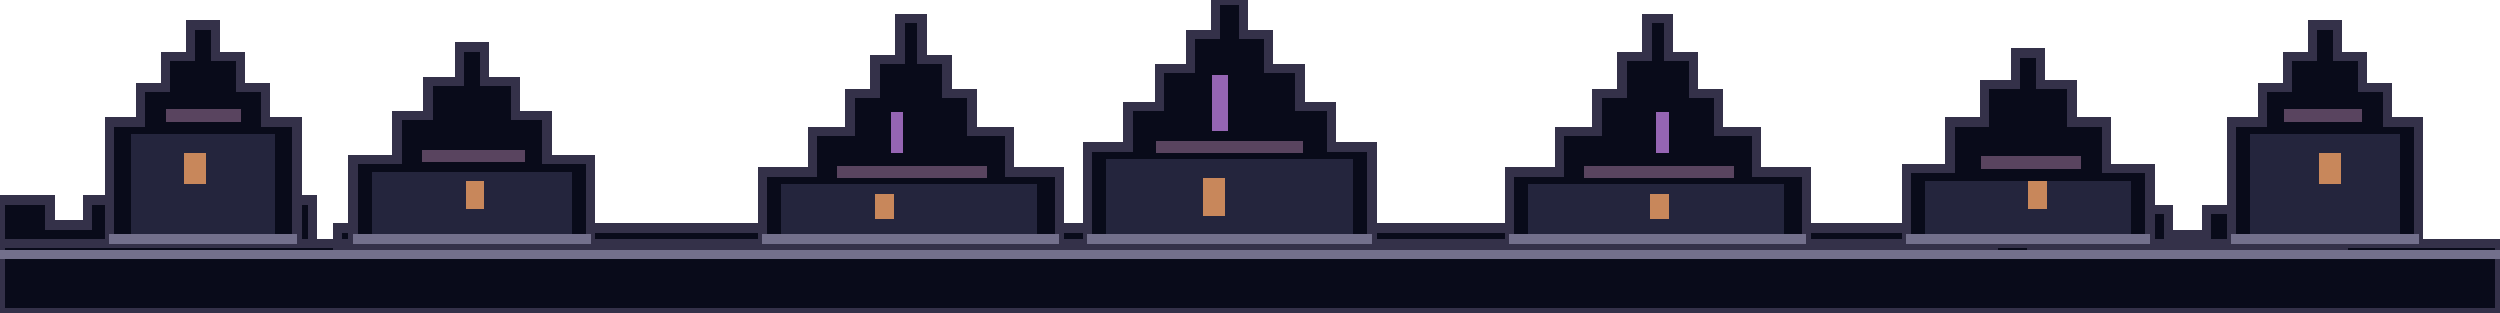
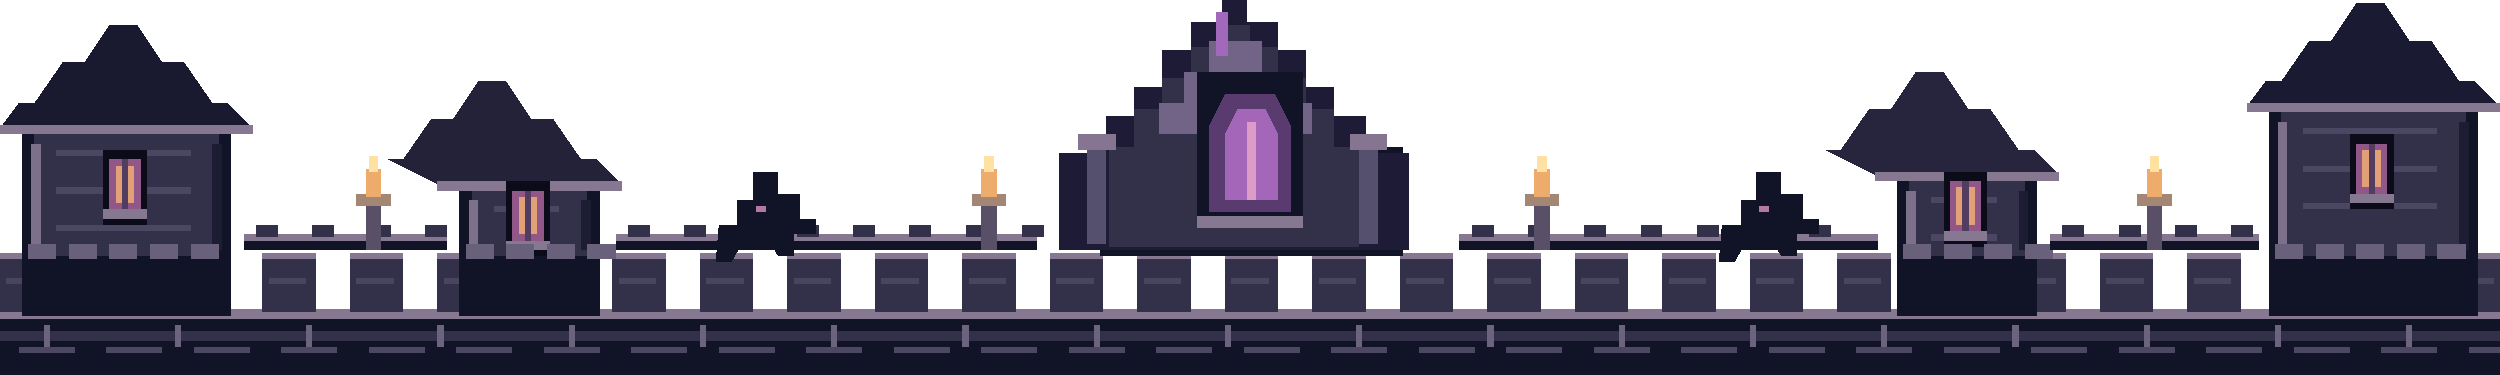
- <svg xmlns="http://www.w3.org/2000/svg" viewBox="0 0 800 100" shape-rendering="crispEdges">
-   <g fill="#090b1a" stroke="#343149" stroke-width="3">
-     <path d="M0 78h800v22H0zM0 64h16v8h12v-8h16v8h12v-8h16v8h12v-8h16v14H0zM108 73h530v7H108zM650 67h16v8h12v-8h16v8h12v-8h16v8h12v-8h16v13H650z" />
-     <path d="M35 39h10V28h8V18h8V8h8v10h8v10h8v11h10v39H35zM113 51h14V37h10V26h10V15h8v11h10v11h10v14h14v27h-76zM244 55h16V42h12V30h8V19h8V6h7v13h8v11h8v12h12v13h16v23h-95zM348 47h13V34h10V22h10V11h8V0h9v11h8v11h10v12h10v13h13v31h-91zM483 55h16V42h12V30h8V18h8V6h7v12h8v12h8v12h12v13h16v23h-95zM610 54h14V39h11V27h10V17h8v10h10v12h11v15h14v24h-78zM714 39h10V28h8V18h8V8h8v10h8v10h8v11h10v39h-60z" />
-   </g>
-   <g fill="#24253d">
-     <path d="M42 43h46v32H42zM119 55h64v20h-64zM250 59h82v16h-82zM354 51h79v24h-79zM489 59h82v16h-82zM616 58h66v17h-66zM720 43h48v32h-48z" />
-   </g>
-   <g fill="#59445f">
-     <path d="M53 35h24v4H53zM135 48h33v4h-33zM268 53h48v4h-48zM370 45h47v4h-47zM507 53h48v4h-48zM634 50h32v4h-32zM731 35h25v4h-25z" />
-   </g>
-   <g fill="#c8875b">
-     <path d="M59 49h7v10h-7zM149 58h6v9h-6zM280 62h6v8h-6zM385 57h7v12h-7zM528 62h6v8h-6zM649 58h6v9h-6zM742 49h7v10h-7z" />
-   </g>
-   <g fill="#9565b3">
-     <path d="M388 24h5v18h-5zM285 36h4v13h-4zM530 36h4v13h-4z" />
-   </g>
-   <g fill="#73708c">
-     <path d="M0 80h800v3H0zM35 75h60v3H35zM113 75h76v3h-76zM244 75h95v3h-95zM348 75h91v3h-91zM483 75h95v3h-95zM610 75h78v3h-78zM714 75h60v3h-60z" />
-   </g>
+ <svg xmlns="http://www.w3.org/2000/svg" viewBox="0 0 800 120" shape-rendering="crispEdges">
+   <rect x="0" y="99" width="800" height="21" fill="#111326" />
+   <rect x="0" y="99" width="800" height="3" fill="#867891" />
+   <rect x="0" y="106" width="800" height="3" fill="#333149" />
+   <rect x="0" y="81" width="17" height="19" fill="#333149" />
+   <rect x="0" y="81" width="17" height="2" fill="#867891" />
+   <rect x="2" y="89" width="12" height="2" fill="#4a455e" />
+   <rect x="6" y="111" width="18" height="2" fill="#4c4863" />
+   <rect x="28" y="81" width="17" height="19" fill="#333149" />
+   <rect x="28" y="81" width="17" height="2" fill="#867891" />
+   <rect x="30" y="89" width="12" height="2" fill="#4a455e" />
+   <rect x="34" y="111" width="18" height="2" fill="#4c4863" />
+   <rect x="56" y="81" width="17" height="19" fill="#333149" />
+   <rect x="56" y="81" width="17" height="2" fill="#867891" />
+   <rect x="58" y="89" width="12" height="2" fill="#4a455e" />
+   <rect x="62" y="111" width="18" height="2" fill="#4c4863" />
+   <rect x="84" y="81" width="17" height="19" fill="#333149" />
+   <rect x="84" y="81" width="17" height="2" fill="#867891" />
+   <rect x="86" y="89" width="12" height="2" fill="#4a455e" />
+   <rect x="90" y="111" width="18" height="2" fill="#4c4863" />
+   <rect x="112" y="81" width="17" height="19" fill="#333149" />
+   <rect x="112" y="81" width="17" height="2" fill="#867891" />
+   <rect x="114" y="89" width="12" height="2" fill="#4a455e" />
+   <rect x="118" y="111" width="18" height="2" fill="#4c4863" />
+   <rect x="140" y="81" width="17" height="19" fill="#333149" />
+   <rect x="140" y="81" width="17" height="2" fill="#867891" />
+   <rect x="142" y="89" width="12" height="2" fill="#4a455e" />
+   <rect x="146" y="111" width="18" height="2" fill="#4c4863" />
+   <rect x="168" y="81" width="17" height="19" fill="#333149" />
+   <rect x="168" y="81" width="17" height="2" fill="#867891" />
+   <rect x="170" y="89" width="12" height="2" fill="#4a455e" />
+   <rect x="174" y="111" width="18" height="2" fill="#4c4863" />
+   <rect x="196" y="81" width="17" height="19" fill="#333149" />
+   <rect x="196" y="81" width="17" height="2" fill="#867891" />
+   <rect x="198" y="89" width="12" height="2" fill="#4a455e" />
+   <rect x="202" y="111" width="18" height="2" fill="#4c4863" />
+   <rect x="224" y="81" width="17" height="19" fill="#333149" />
+   <rect x="224" y="81" width="17" height="2" fill="#867891" />
+   <rect x="226" y="89" width="12" height="2" fill="#4a455e" />
+   <rect x="230" y="111" width="18" height="2" fill="#4c4863" />
+   <rect x="252" y="81" width="17" height="19" fill="#333149" />
+   <rect x="252" y="81" width="17" height="2" fill="#867891" />
+   <rect x="254" y="89" width="12" height="2" fill="#4a455e" />
+   <rect x="258" y="111" width="18" height="2" fill="#4c4863" />
+   <rect x="280" y="81" width="17" height="19" fill="#333149" />
+   <rect x="280" y="81" width="17" height="2" fill="#867891" />
+   <rect x="282" y="89" width="12" height="2" fill="#4a455e" />
+   <rect x="286" y="111" width="18" height="2" fill="#4c4863" />
+   <rect x="308" y="81" width="17" height="19" fill="#333149" />
+   <rect x="308" y="81" width="17" height="2" fill="#867891" />
+   <rect x="310" y="89" width="12" height="2" fill="#4a455e" />
+   <rect x="314" y="111" width="18" height="2" fill="#4c4863" />
+   <rect x="336" y="81" width="17" height="19" fill="#333149" />
+   <rect x="336" y="81" width="17" height="2" fill="#867891" />
+   <rect x="338" y="89" width="12" height="2" fill="#4a455e" />
+   <rect x="342" y="111" width="18" height="2" fill="#4c4863" />
+   <rect x="364" y="81" width="17" height="19" fill="#333149" />
+   <rect x="364" y="81" width="17" height="2" fill="#867891" />
+   <rect x="366" y="89" width="12" height="2" fill="#4a455e" />
+   <rect x="370" y="111" width="18" height="2" fill="#4c4863" />
+   <rect x="392" y="81" width="17" height="19" fill="#333149" />
+   <rect x="392" y="81" width="17" height="2" fill="#867891" />
+   <rect x="394" y="89" width="12" height="2" fill="#4a455e" />
+   <rect x="398" y="111" width="18" height="2" fill="#4c4863" />
+   <rect x="420" y="81" width="17" height="19" fill="#333149" />
+   <rect x="420" y="81" width="17" height="2" fill="#867891" />
+   <rect x="422" y="89" width="12" height="2" fill="#4a455e" />
+   <rect x="426" y="111" width="18" height="2" fill="#4c4863" />
+   <rect x="448" y="81" width="17" height="19" fill="#333149" />
+   <rect x="448" y="81" width="17" height="2" fill="#867891" />
+   <rect x="450" y="89" width="12" height="2" fill="#4a455e" />
+   <rect x="454" y="111" width="18" height="2" fill="#4c4863" />
+   <rect x="476" y="81" width="17" height="19" fill="#333149" />
+   <rect x="476" y="81" width="17" height="2" fill="#867891" />
+   <rect x="478" y="89" width="12" height="2" fill="#4a455e" />
+   <rect x="482" y="111" width="18" height="2" fill="#4c4863" />
+   <rect x="504" y="81" width="17" height="19" fill="#333149" />
+   <rect x="504" y="81" width="17" height="2" fill="#867891" />
+   <rect x="506" y="89" width="12" height="2" fill="#4a455e" />
+   <rect x="510" y="111" width="18" height="2" fill="#4c4863" />
+   <rect x="532" y="81" width="17" height="19" fill="#333149" />
+   <rect x="532" y="81" width="17" height="2" fill="#867891" />
+   <rect x="534" y="89" width="12" height="2" fill="#4a455e" />
+   <rect x="538" y="111" width="18" height="2" fill="#4c4863" />
+   <rect x="560" y="81" width="17" height="19" fill="#333149" />
+   <rect x="560" y="81" width="17" height="2" fill="#867891" />
+   <rect x="562" y="89" width="12" height="2" fill="#4a455e" />
+   <rect x="566" y="111" width="18" height="2" fill="#4c4863" />
+   <rect x="588" y="81" width="17" height="19" fill="#333149" />
+   <rect x="588" y="81" width="17" height="2" fill="#867891" />
+   <rect x="590" y="89" width="12" height="2" fill="#4a455e" />
+   <rect x="594" y="111" width="18" height="2" fill="#4c4863" />
+   <rect x="616" y="81" width="17" height="19" fill="#333149" />
+   <rect x="616" y="81" width="17" height="2" fill="#867891" />
+   <rect x="618" y="89" width="12" height="2" fill="#4a455e" />
+   <rect x="622" y="111" width="18" height="2" fill="#4c4863" />
+   <rect x="644" y="81" width="17" height="19" fill="#333149" />
+   <rect x="644" y="81" width="17" height="2" fill="#867891" />
+   <rect x="646" y="89" width="12" height="2" fill="#4a455e" />
+   <rect x="650" y="111" width="18" height="2" fill="#4c4863" />
+   <rect x="672" y="81" width="17" height="19" fill="#333149" />
+   <rect x="672" y="81" width="17" height="2" fill="#867891" />
+   <rect x="674" y="89" width="12" height="2" fill="#4a455e" />
+   <rect x="678" y="111" width="18" height="2" fill="#4c4863" />
+   <rect x="700" y="81" width="17" height="19" fill="#333149" />
+   <rect x="700" y="81" width="17" height="2" fill="#867891" />
+   <rect x="702" y="89" width="12" height="2" fill="#4a455e" />
+   <rect x="706" y="111" width="18" height="2" fill="#4c4863" />
+   <rect x="728" y="81" width="17" height="19" fill="#333149" />
+   <rect x="728" y="81" width="17" height="2" fill="#867891" />
+   <rect x="730" y="89" width="12" height="2" fill="#4a455e" />
+   <rect x="734" y="111" width="18" height="2" fill="#4c4863" />
+   <rect x="756" y="81" width="17" height="19" fill="#333149" />
+   <rect x="756" y="81" width="17" height="2" fill="#867891" />
+   <rect x="758" y="89" width="12" height="2" fill="#4a455e" />
+   <rect x="762" y="111" width="18" height="2" fill="#4c4863" />
+   <rect x="784" y="81" width="17" height="19" fill="#333149" />
+   <rect x="784" y="81" width="17" height="2" fill="#867891" />
+   <rect x="786" y="89" width="12" height="2" fill="#4a455e" />
+   <rect x="790" y="111" width="18" height="2" fill="#4c4863" />
+   <rect x="14" y="104" width="2" height="7" fill="#6c647f" />
+   <rect x="56" y="104" width="2" height="7" fill="#6c647f" />
+   <rect x="98" y="104" width="2" height="7" fill="#6c647f" />
+   <rect x="140" y="104" width="2" height="7" fill="#6c647f" />
+   <rect x="182" y="104" width="2" height="7" fill="#6c647f" />
+   <rect x="224" y="104" width="2" height="7" fill="#6c647f" />
+   <rect x="266" y="104" width="2" height="7" fill="#6c647f" />
+   <rect x="308" y="104" width="2" height="7" fill="#6c647f" />
+   <rect x="350" y="104" width="2" height="7" fill="#6c647f" />
+   <rect x="392" y="104" width="2" height="7" fill="#6c647f" />
+   <rect x="434" y="104" width="2" height="7" fill="#6c647f" />
+   <rect x="476" y="104" width="2" height="7" fill="#6c647f" />
+   <rect x="518" y="104" width="2" height="7" fill="#6c647f" />
+   <rect x="560" y="104" width="2" height="7" fill="#6c647f" />
+   <rect x="602" y="104" width="2" height="7" fill="#6c647f" />
+   <rect x="644" y="104" width="2" height="7" fill="#6c647f" />
+   <rect x="686" y="104" width="2" height="7" fill="#6c647f" />
+   <rect x="728" y="104" width="2" height="7" fill="#6c647f" />
+   <rect x="770" y="104" width="2" height="7" fill="#6c647f" />
+   <rect x="7" y="37" width="67" height="64" fill="#111326" />
+   <rect x="11" y="41" width="59" height="41" fill="#333149" />
+   <path d="M0 41h81l-8 -8h-5l-9 -13h-7l-8 -12h-9l-8 12h-7l-9 13h-5z" fill="#191a30" />
+   <rect x="0" y="40" width="81" height="3" fill="#867891" />
+   <rect x="10" y="46" width="3" height="34" fill="#7c708b" />
+   <rect x="68" y="46" width="3" height="34" fill="#1c1d32" />
+   <rect x="18" y="48" width="43" height="2" fill="#4b4762" />
+   <rect x="18" y="60" width="43" height="2" fill="#4b4762" />
+   <rect x="18" y="72" width="43" height="2" fill="#4b4762" />
+   <rect x="33" y="48" width="14" height="24" fill="#0b0b1a" />
+   <rect x="35" y="51" width="10" height="17" fill="#925789" />
+   <rect x="37" y="53" width="6" height="12" fill="#e1a075" />
+   <rect x="39" y="51" width="2" height="17" fill="#523c60" />
+   <rect x="33" y="67" width="14" height="3" fill="#867891" />
+   <rect x="9" y="78" width="9" height="5" fill="#69617c" />
+   <rect x="22" y="78" width="9" height="5" fill="#69617c" />
+   <rect x="35" y="78" width="9" height="5" fill="#69617c" />
+   <rect x="48" y="78" width="9" height="5" fill="#69617c" />
+   <rect x="61" y="78" width="9" height="5" fill="#69617c" />
+   <rect x="726" y="30" width="67" height="71" fill="#111326" />
+   <rect x="730" y="34" width="59" height="48" fill="#333149" />
+   <path d="M719 34h81l-8 -8h-5l-9 -13h-7l-8 -12h-9l-8 12h-7l-9 13h-5z" fill="#1a1b32" />
+   <rect x="719" y="33" width="81" height="3" fill="#867891" />
+   <rect x="729" y="39" width="3" height="41" fill="#7c708b" />
+   <rect x="787" y="39" width="3" height="41" fill="#1c1d32" />
+   <rect x="737" y="41" width="43" height="2" fill="#4b4762" />
+   <rect x="737" y="53" width="43" height="2" fill="#4b4762" />
+   <rect x="737" y="65" width="43" height="2" fill="#4b4762" />
+   <rect x="752" y="43" width="14" height="24" fill="#0b0b1a" />
+   <rect x="754" y="46" width="10" height="17" fill="#925789" />
+   <rect x="756" y="48" width="6" height="12" fill="#e1a075" />
+   <rect x="758" y="46" width="2" height="17" fill="#523c60" />
+   <rect x="752" y="62" width="14" height="3" fill="#867891" />
+   <rect x="728" y="78" width="9" height="5" fill="#69617c" />
+   <rect x="741" y="78" width="9" height="5" fill="#69617c" />
+   <rect x="754" y="78" width="9" height="5" fill="#69617c" />
+   <rect x="767" y="78" width="9" height="5" fill="#69617c" />
+   <rect x="780" y="78" width="9" height="5" fill="#69617c" />
+   <rect x="147" y="55" width="45" height="46" fill="#111326" />
+   <rect x="151" y="59" width="37" height="23" fill="#333149" />
+   <path d="M140 59h59l-8 -8h-5l-9 -13h-7l-8 -12h-9l-8 12h-7l-9 13h-5z" fill="#232239" />
+   <rect x="140" y="58" width="59" height="3" fill="#867891" />
+   <rect x="150" y="64" width="3" height="16" fill="#7c708b" />
+   <rect x="186" y="64" width="3" height="16" fill="#1c1d32" />
+   <rect x="158" y="66" width="21" height="2" fill="#4b4762" />
+   <rect x="162" y="58" width="14" height="24" fill="#0b0b1a" />
+   <rect x="164" y="61" width="10" height="17" fill="#925789" />
+   <rect x="166" y="63" width="6" height="12" fill="#e1a075" />
+   <rect x="168" y="61" width="2" height="17" fill="#523c60" />
+   <rect x="162" y="77" width="14" height="3" fill="#867891" />
+   <rect x="149" y="78" width="9" height="5" fill="#69617c" />
+   <rect x="162" y="78" width="9" height="5" fill="#69617c" />
+   <rect x="175" y="78" width="9" height="5" fill="#69617c" />
+   <rect x="188" y="78" width="9" height="5" fill="#69617c" />
+   <rect x="607" y="52" width="45" height="49" fill="#111326" />
+   <rect x="611" y="56" width="37" height="26" fill="#333149" />
+   <path d="M600 56h59l-8 -8h-5l-9 -13h-7l-8 -12h-9l-8 12h-7l-9 13h-5z" fill="#27243d" />
+   <rect x="600" y="55" width="59" height="3" fill="#867891" />
+   <rect x="610" y="61" width="3" height="19" fill="#7c708b" />
+   <rect x="646" y="61" width="3" height="19" fill="#1c1d32" />
+   <rect x="618" y="63" width="21" height="2" fill="#4b4762" />
+   <rect x="618" y="75" width="21" height="2" fill="#4b4762" />
+   <rect x="622" y="55" width="14" height="24" fill="#0b0b1a" />
+   <rect x="624" y="58" width="10" height="17" fill="#925789" />
+   <rect x="626" y="60" width="6" height="12" fill="#e1a075" />
+   <rect x="628" y="58" width="2" height="17" fill="#523c60" />
+   <rect x="622" y="74" width="14" height="3" fill="#867891" />
+   <rect x="609" y="78" width="9" height="5" fill="#69617c" />
+   <rect x="622" y="78" width="9" height="5" fill="#69617c" />
+   <rect x="635" y="78" width="9" height="5" fill="#69617c" />
+   <rect x="648" y="78" width="9" height="5" fill="#69617c" />
+   <rect x="352" y="47" width="97" height="35" fill="#111326" />
+   <path d="M339 49h15V37h9V28h9V16h9V7h10V0h8v7h10v9h9v12h9v9h10v12h14v31H339z" fill="#1d1b35" />
+   <path d="M355 47h8V35h9V25h9V15h9V8h10v7h9v10h9v10h9v12h8v32H355z" fill="#333149" />
+   <path d="M365 43h6V33h8V23h8V13h17v10h8v10h8v10h6" fill="#716486" />
+   <rect x="389" y="4" width="4" height="14" fill="#a168bb" />
+   <rect x="383" y="23" width="34" height="48" fill="#111326" />
+   <path d="M387 68V40l5 -10h16l5 10v28z" fill="#5a3b70" />
+   <path d="M392 64V43l4 -8h9l4 8v21z" fill="#a466b8" />
+   <rect x="399" y="39" width="3" height="25" fill="#dc9cc7" />
+   <rect x="383" y="69" width="34" height="4" fill="#867891" />
+   <rect x="348" y="48" width="6" height="30" fill="#55506e" />
+   <rect x="345" y="43" width="12" height="5" fill="#857591" />
+   <rect x="435" y="48" width="6" height="30" fill="#55506e" />
+   <rect x="432" y="43" width="12" height="5" fill="#857591" />
+   <rect x="78" y="75" width="65" height="5" fill="#111326" />
+   <rect x="78" y="75" width="65" height="2" fill="#867891" />
+   <rect x="82" y="72" width="7" height="4" fill="#333149" />
+   <rect x="100" y="72" width="7" height="4" fill="#333149" />
+   <rect x="118" y="72" width="7" height="4" fill="#333149" />
+   <rect x="136" y="72" width="7" height="4" fill="#333149" />
+   <rect x="197" y="75" width="135" height="5" fill="#111326" />
+   <rect x="197" y="75" width="135" height="2" fill="#867891" />
+   <rect x="201" y="72" width="7" height="4" fill="#333149" />
+   <rect x="219" y="72" width="7" height="4" fill="#333149" />
+   <rect x="237" y="72" width="7" height="4" fill="#333149" />
+   <rect x="255" y="72" width="7" height="4" fill="#333149" />
+   <rect x="273" y="72" width="7" height="4" fill="#333149" />
+   <rect x="291" y="72" width="7" height="4" fill="#333149" />
+   <rect x="309" y="72" width="7" height="4" fill="#333149" />
+   <rect x="327" y="72" width="7" height="4" fill="#333149" />
+   <rect x="467" y="75" width="134" height="5" fill="#111326" />
+   <rect x="467" y="75" width="134" height="2" fill="#867891" />
+   <rect x="471" y="72" width="7" height="4" fill="#333149" />
+   <rect x="489" y="72" width="7" height="4" fill="#333149" />
+   <rect x="507" y="72" width="7" height="4" fill="#333149" />
+   <rect x="525" y="72" width="7" height="4" fill="#333149" />
+   <rect x="543" y="72" width="7" height="4" fill="#333149" />
+   <rect x="561" y="72" width="7" height="4" fill="#333149" />
+   <rect x="579" y="72" width="7" height="4" fill="#333149" />
+   <rect x="656" y="75" width="67" height="5" fill="#111326" />
+   <rect x="656" y="75" width="67" height="2" fill="#867891" />
+   <rect x="660" y="72" width="7" height="4" fill="#333149" />
+   <rect x="678" y="72" width="7" height="4" fill="#333149" />
+   <rect x="696" y="72" width="7" height="4" fill="#333149" />
+   <rect x="714" y="72" width="7" height="4" fill="#333149" />
+   <path d="M230 72h6v-8h5v-9h8v7h7v8h5v5h-7v7h-5l-3 -5h-8l-4 7h-5z" fill="#111326" />
+   <rect x="242" y="66" width="3" height="2" fill="#b379a4" />
+   <path d="M551 72h6v-8h5v-9h8v7h7v8h5v5h-7v7h-5l-3 -5h-8l-4 7h-5z" fill="#111326" />
+   <rect x="563" y="66" width="3" height="2" fill="#b379a4" />
+   <rect x="117" y="65" width="5" height="15" fill="#595067" />
+   <rect x="114" y="62" width="11" height="4" fill="#a48674" />
+   <rect x="117" y="54" width="5" height="9" fill="#edac6b" />
+   <rect x="118" y="50" width="3" height="5" fill="#ffe1a2" />
+   <rect x="314" y="65" width="5" height="15" fill="#595067" />
+   <rect x="311" y="62" width="11" height="4" fill="#a48674" />
+   <rect x="314" y="54" width="5" height="9" fill="#edac6b" />
+   <rect x="315" y="50" width="3" height="5" fill="#ffe1a2" />
+   <rect x="491" y="65" width="5" height="15" fill="#595067" />
+   <rect x="488" y="62" width="11" height="4" fill="#a48674" />
+   <rect x="491" y="54" width="5" height="9" fill="#edac6b" />
+   <rect x="492" y="50" width="3" height="5" fill="#ffe1a2" />
+   <rect x="687" y="65" width="5" height="15" fill="#595067" />
+   <rect x="684" y="62" width="11" height="4" fill="#a48674" />
+   <rect x="687" y="54" width="5" height="9" fill="#edac6b" />
+   <rect x="688" y="50" width="3" height="5" fill="#ffe1a2" />
</svg>
